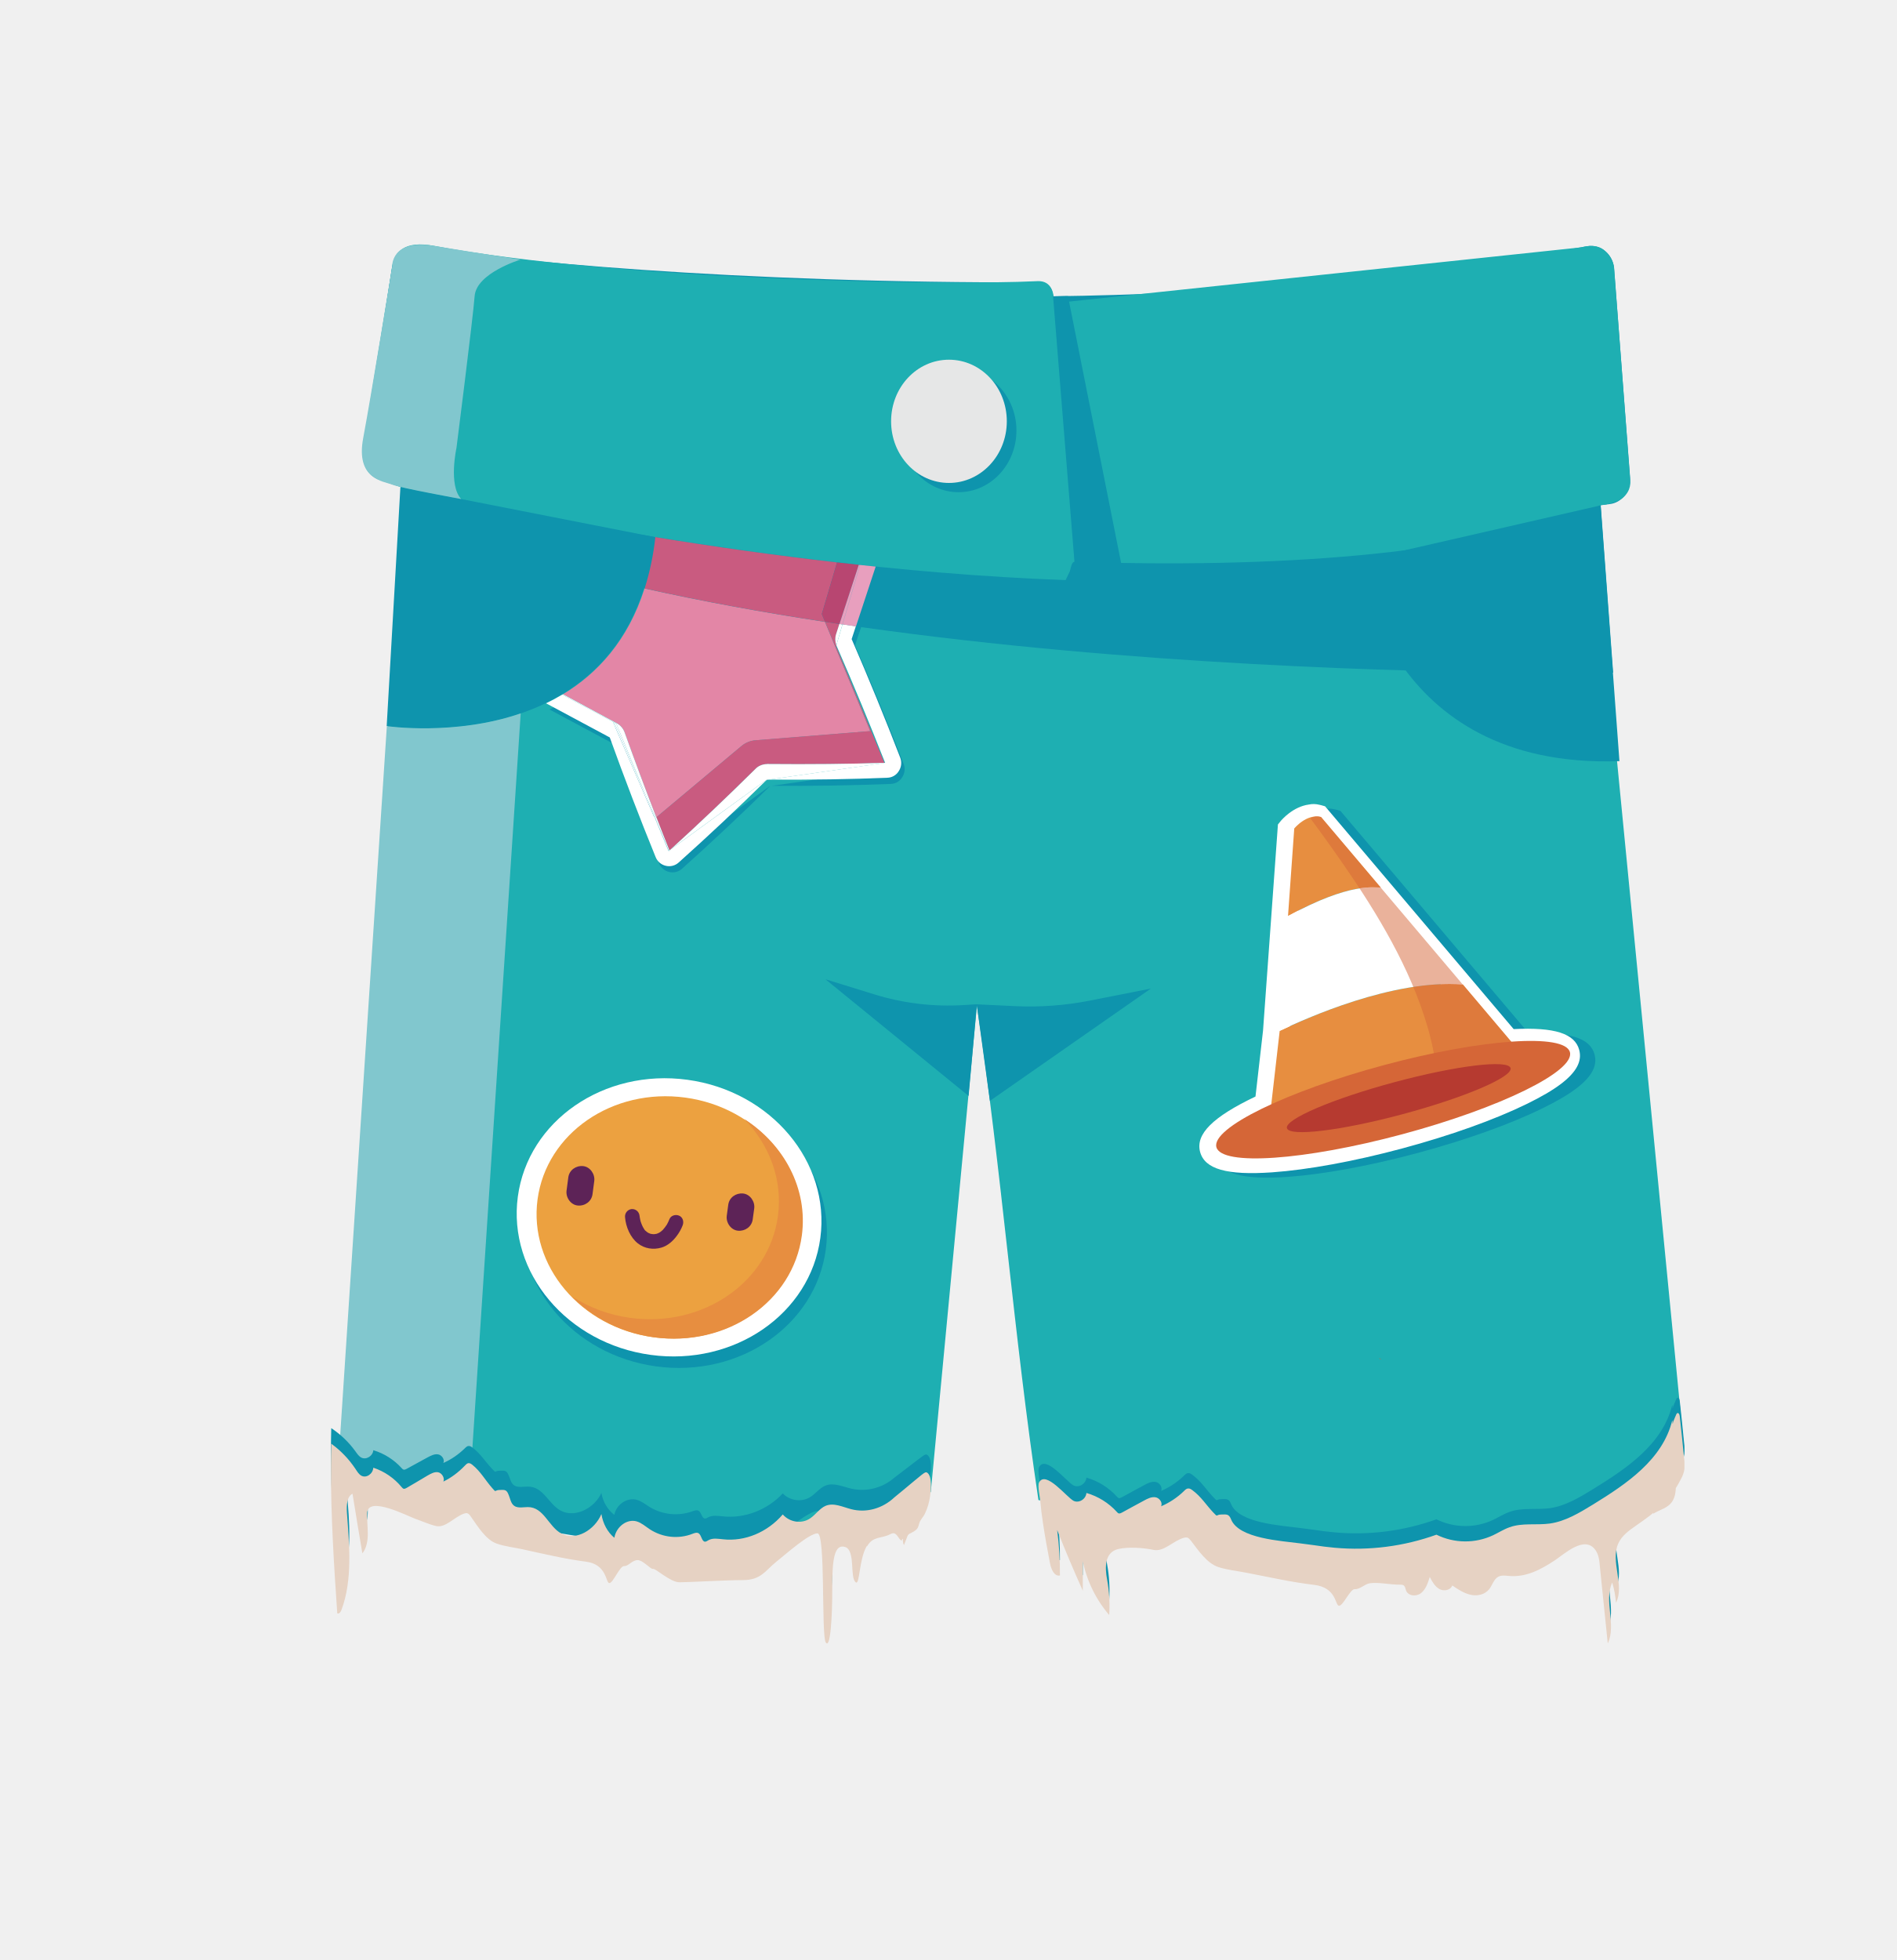
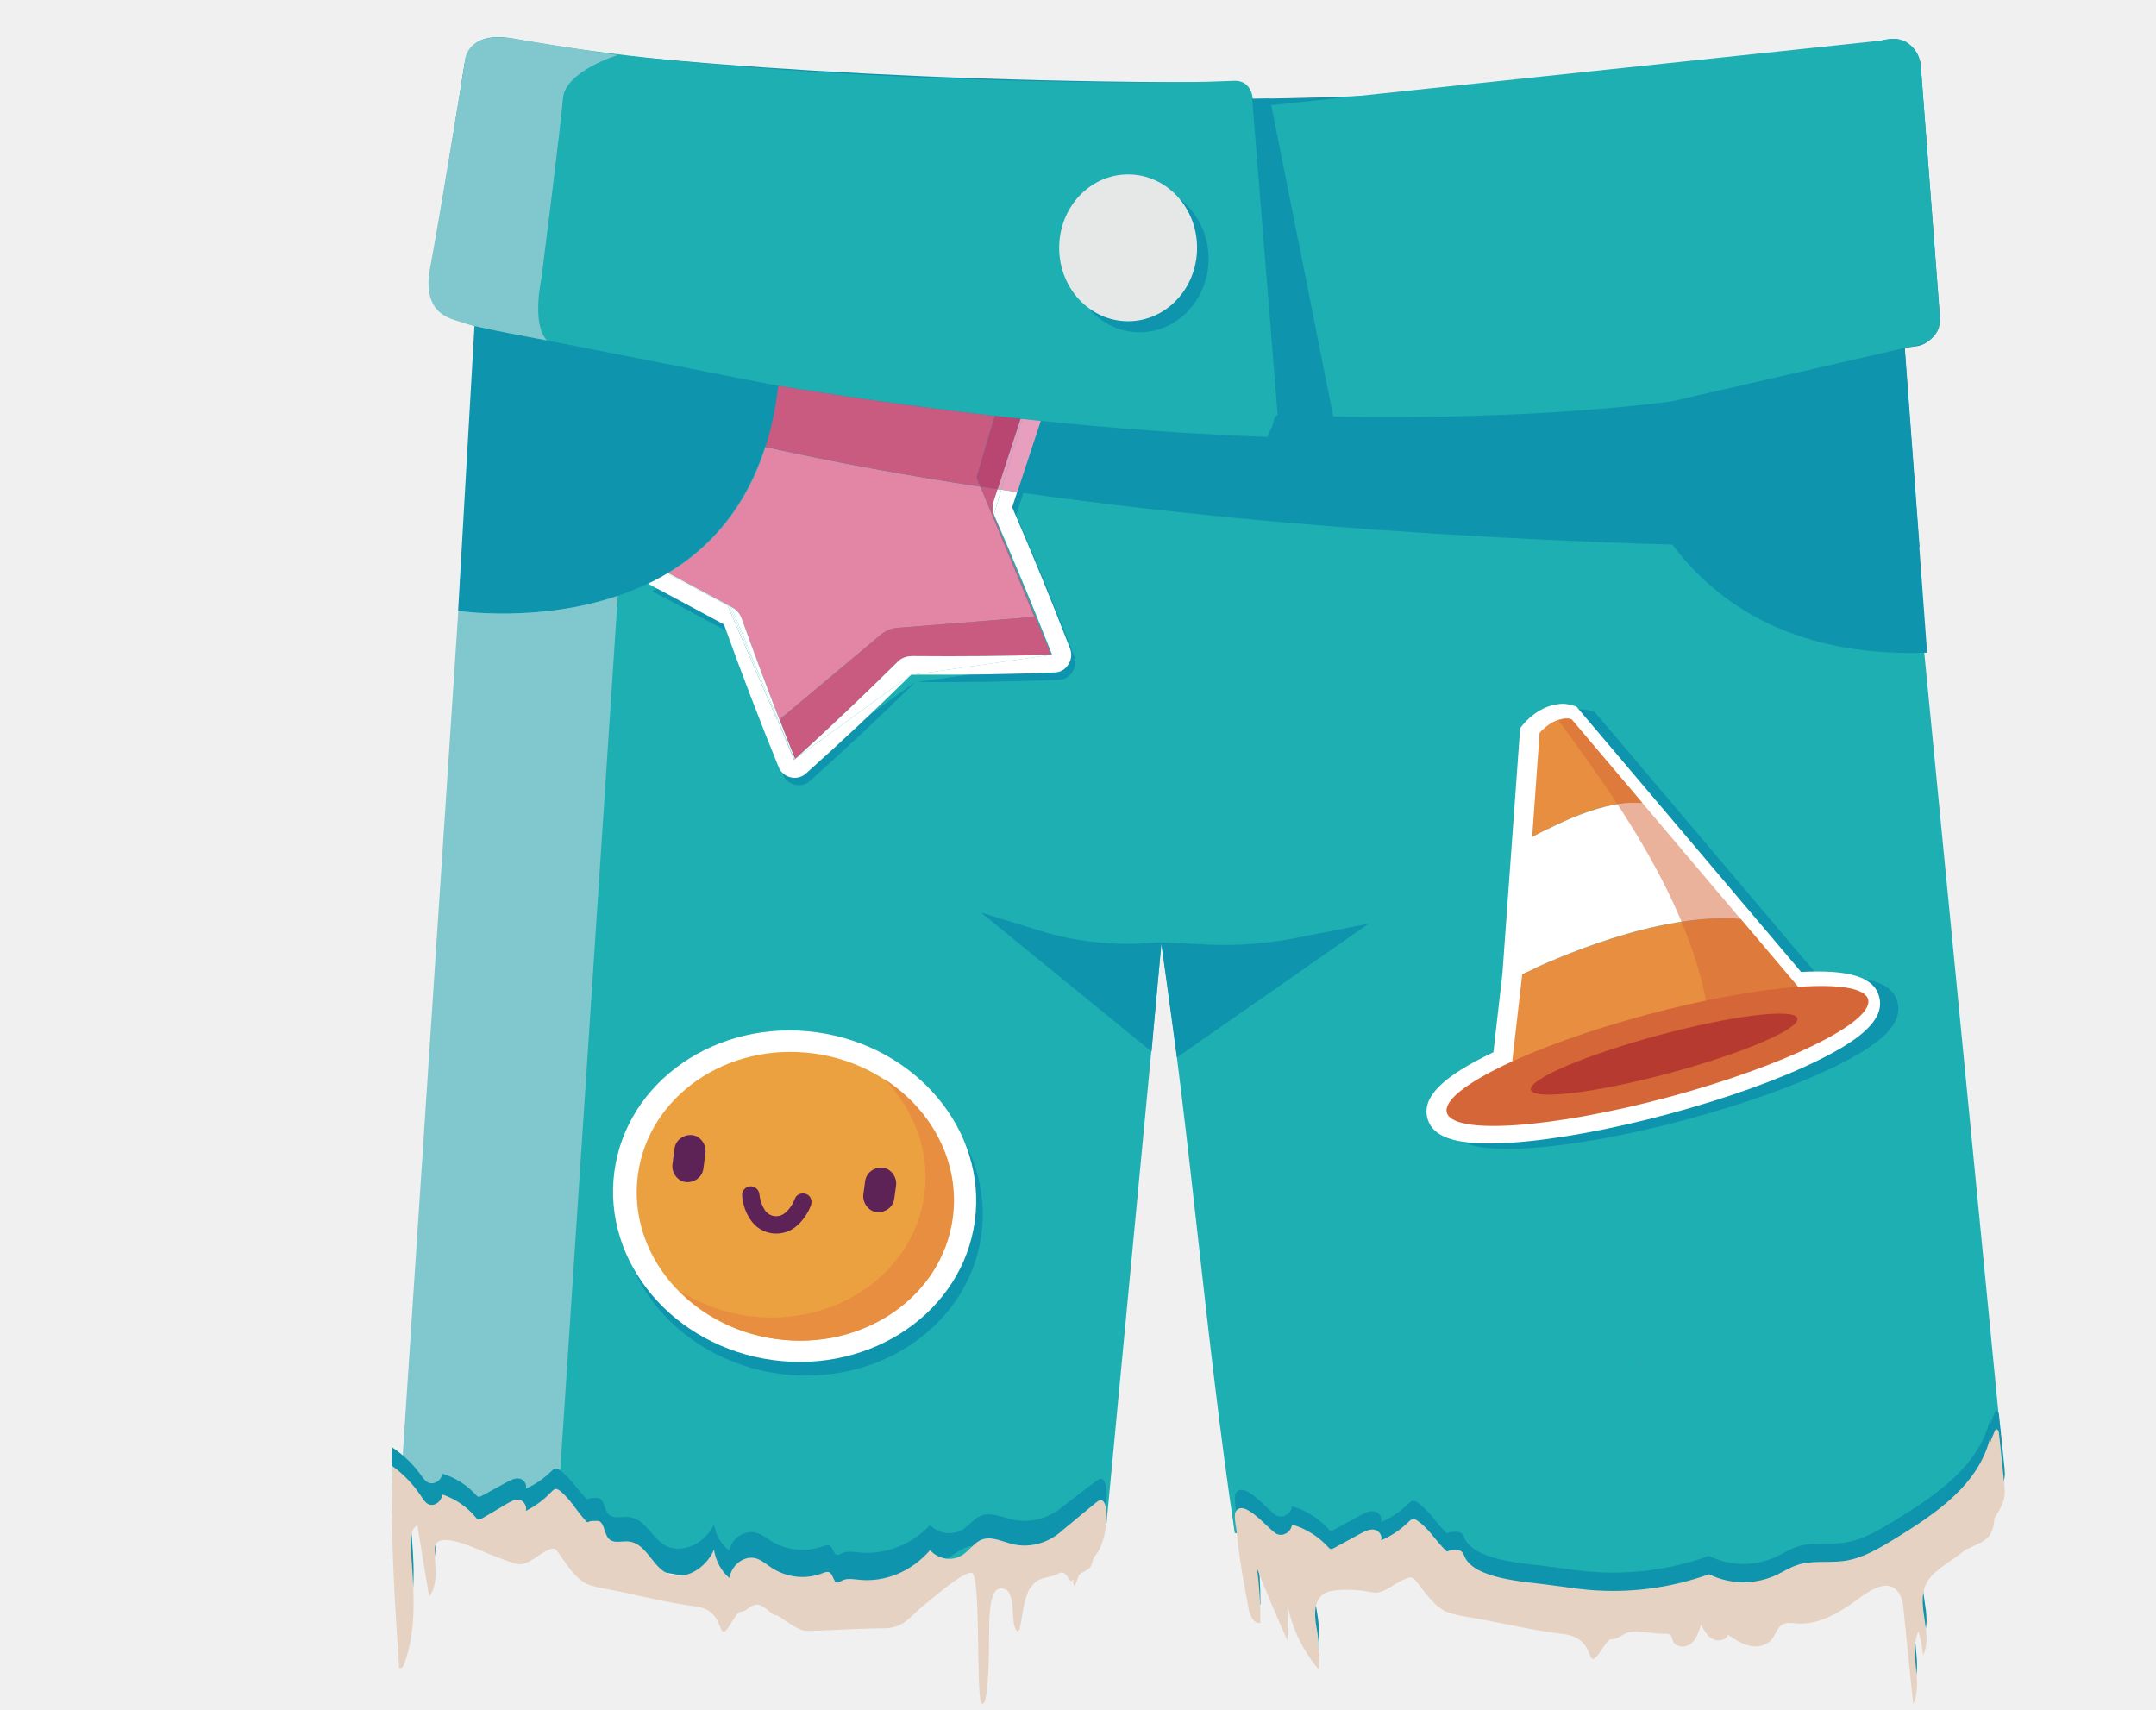
- <svg xmlns="http://www.w3.org/2000/svg" width="90" height="93" fill="none" viewBox="-22.0 -1.1 126.1 100.0">
+ <svg xmlns="http://www.w3.org/2000/svg" width="116" height="92" fill="none" viewBox="-21.85 -2.07 120.30 95.41">
  <g clip-path="url(#a)">
    <path fill="#0E94AD" d="M5.867.121c4.712.891 21.154 2.492 41.318 2.393.381 0 .72.285.797.683l.047.247C58.812 3.31 70.91 2.4 83.525.12c.891-.164 1.727.52 1.795 1.48l1.067 13.904c.069.878-.536 1.666-1.362 1.757-9.22 1.111-59.105 6.64-81.844-1.636-.711-.255-1.14-1.034-1.015-1.817L4.072 1.471C4.218.562 5.01-.043 5.867.12Z" />
    <path fill="#1EAFB2" d="M85.247 31.53h-.009l-.75-10.167-.055-4.024s.998-.095 1.482-.506c.578-.497.48-1.107.48-1.107L85.328 1.605s.004-.666-.685-1.237C84.069-.104 83.16.19 83.16.19L48.067 3.906s.167-1.527-1.092-1.466c-6.13.298-27.85-.06-40.106-2.345-1.996-.372-2.63.402-2.785 1.376L2.152 13.28c-.162 1.263.287 1.943 1.037 2.35l1.457.488-.022 3.072L.512 81.414c11.772 4.733 25.223 6.736 37.14 2.462l2.237-.93 3.067-32.317c1.65 11.058 2.442 21.791 4.091 32.845.549.073 2.974.636 3.518.696 12.616 3.933 24.156 3.331 36.742-.696l2.69-3.24-4.754-48.71.004.005Z" />
    <path fill="#0E94AD" d="M4.633 16.132S26.66 21.51 48.86 22.314c.317 0 .257-1.224.587-1.215 12.98.41 26.046-.338 34.986-3.76l.827 11.127s-53.476.952-80.614-10.564v-1.779l-.009.01h-.004Zm37.104.338c2.121 0 3.847-1.83 3.847-4.097 0-2.267-1.717-4.097-3.847-4.097-2.129 0-3.846 1.83-3.846 4.097 0 2.267 1.718 4.097 3.846 4.097Z" />
    <path fill="#0E94AD" d="M49.442 21.099 48.02 3.452l.99-.021 3.76 18.88h-3.915l.587-1.216v.004Z" />
    <path fill="#E6E7E7" d="M41.097 15.855c2.12 0 3.847-1.83 3.847-4.097 0-2.266-1.718-4.096-3.847-4.096-2.13 0-3.847 1.83-3.847 4.096 0 2.267 1.718 4.097 3.847 4.097Z" />
    <path fill="#0E94AD" d="M3.72 32.022s16.116 2.475 17.816-12.567L4.623 16.132l-.912 15.89h.009Z" />
    <path fill="#81C7CE" d="M12.622 31.174 9.41 80l-.908 3.093-7.99-2.289 3.21-48.782s4.51.662 8.901-.848Z" />
    <path fill="#0E94AD" d="M68.371 21.017s1.662 13.887 17.307 13.333l-1.255-17.002-16.052 3.677v-.008ZM32.906 48.868l9.498 7.74.548-6.095-.827.051a16.642 16.642 0 0 1-6.006-.713l-3.204-.991-.009.008Z" />
    <path fill="#0E94AD" d="m42.942 50.512.878 6.425 10.702-7.467-4.105.809a20.614 20.614 0 0 1-4.913.359l-2.57-.121h.008v-.005Zm-7.287 34.485c.402-.628.93-.455 1.508-.727.09-.04.184-.087.282-.07.223.04.304.368.51.455 0-.048.039-.095.09-.117-.03.126 0 .273.06.385l.206-.493c.017-.048.038-.108.077-.147a.315.315 0 0 1 .158-.095c.146-.07.291-.135.412-.251.137-.147.124-.299.205-.463.09-.165.244-.312.334-.485.176-.329.283-.696.343-1.064.051-.329.167-1.276-.214-1.47-.129-.057-.253.077-1.607 1.11-.351.273-.54.408-.557.425a3.266 3.266 0 0 1-2.857.727c-.578-.134-1.174-.424-1.722-.204-.381.156-.647.532-.998.753-.566.368-1.371.26-1.838-.234-1.028 1.104-2.523 1.675-3.971 1.528-.334-.03-.677-.096-.977.056-.068.039-.146.086-.227.086-.214-.017-.227-.385-.411-.51-.129-.078-.283-.017-.42.03a3.322 3.322 0 0 1-2.836-.281c-.283-.173-.548-.398-.87-.484-.634-.174-1.358.307-1.486 1.003-.45-.337-.763-.878-.861-1.458-.441.978-1.692 1.67-2.66 1.199-.861-.424-1.166-1.631-2.24-1.623-.344 0-.746.108-.99-.156-.146-.155-.185-.385-.275-.588-.145-.368-.304-.311-.595-.311-.381 0-.197.212-.51-.126-.45-.471-.762-1.003-1.302-1.41-.077-.056-.167-.117-.253-.108-.107 0-.184.086-.265.164-.42.407-.9.736-1.418.965.107-.234-.108-.532-.352-.571-.244-.04-.48.086-.702.203-.472.26-.93.51-1.401.766-.06.03-.116.056-.176.047-.06-.008-.098-.056-.137-.095a4.158 4.158 0 0 0-1.889-1.198c-.03.385-.471.657-.793.493-.175-.086-.282-.26-.402-.424a6.236 6.236 0 0 0-1.602-1.536c-.009.463-.022.918-.022 1.385-.008 2.985.197 6.04.42 9.024.116.07.236-.086.283-.212.745-1.856.518-3.963.36-5.97-.03-.437 0-.986.372-1.15.214 1.22.429 2.435.656 3.664.274-.32.36-.766.36-1.199 0-.432-.06-.86-.039-1.285.047-1.073 2.682.195 3.217.368.45.147.908.338 1.358.437.634.134 1.213-.562 1.868-.766.068-.017.146-.039.214-.017.099.03.167.117.227.195.471.618 1.007 1.432 1.714 1.66.557.183 1.195.243 1.76.36 1.388.281 2.776.588 4.186.753 1.396.164 1.302 1.276 1.546 1.315.244.039.703-1.064.99-1.043.283.018.527-.368.9-.368.372 0 .86.58 1.028.541.167-.039 1.143.822 1.76.822s3.033-.134 4.224-.134c1.191 0 1.487-.588 2.19-1.112.702-.523 2.21-1.76 2.758-1.76s.244 6.234.548 6.688c.304.454.442-1.558.433-3.314-.009-1.76.137-2.747.852-2.544.716.204.292 1.895.716 2.176.265.173.206-1.41.724-2.223l.03.008-.004.005Z" />
    <path fill="#E6D2C3" d="M35.655 86.54c.402-.678.93-.492 1.508-.782.09-.043.184-.095.282-.074.223.044.304.398.51.493 0-.052.039-.103.09-.125a.68.68 0 0 0 .06.42l.206-.532a.408.408 0 0 1 .077-.156.33.33 0 0 1 .158-.104c.146-.074.291-.147.412-.273.137-.155.124-.324.205-.501.09-.178.244-.334.334-.524a3.92 3.92 0 0 0 .343-1.15c.051-.356.167-1.385-.214-1.593-.129-.06-.253.082-1.607 1.203-.351.294-.54.437-.557.459-.792.744-1.867 1.038-2.857.782-.578-.147-1.174-.458-1.722-.22-.381.169-.647.575-.998.817-.566.398-1.371.282-1.838-.25-1.028 1.194-2.523 1.812-3.971 1.652-.334-.03-.677-.104-.977.065-.068.043-.146.095-.227.095-.214-.021-.227-.42-.411-.553-.129-.083-.283-.022-.42.03-.93.363-1.988.25-2.836-.303-.283-.186-.548-.428-.87-.523-.634-.186-1.358.337-1.486 1.09-.45-.368-.763-.952-.861-1.58-.441 1.056-1.692 1.813-2.66 1.298-.861-.458-1.166-1.769-2.24-1.76-.344 0-.746.117-.99-.169-.146-.169-.185-.42-.275-.636-.145-.398-.304-.333-.595-.333-.381 0-.197.23-.51-.138-.45-.511-.762-1.09-1.302-1.528-.077-.06-.167-.125-.253-.116-.107 0-.184.095-.265.177-.42.437-.9.796-1.418 1.047.107-.251-.108-.576-.352-.619-.244-.043-.48.095-.702.22-.472.282-.93.555-1.401.827-.06.03-.116.06-.176.052-.06-.009-.098-.065-.137-.104a4.128 4.128 0 0 0-1.889-1.298c-.03.42-.471.71-.793.533-.175-.096-.282-.282-.402-.463a6.56 6.56 0 0 0-1.602-1.666c-.009.502-.022.995-.022 1.497-.008 3.236.197 6.541.42 9.777.116.074.236-.095.283-.23.745-2.01.518-4.29.36-6.471-.03-.472 0-1.069.372-1.246.214 1.32.429 2.639.656 3.967.274-.346.36-.826.36-1.298 0-.471-.06-.93-.039-1.393.047-1.164 2.682.208 3.217.398.45.156.908.368 1.358.472.634.147 1.213-.606 1.868-.827.068-.021.146-.043.214-.021.099.03.167.125.227.212.471.67 1.007 1.549 1.714 1.8.557.198 1.195.263 1.76.389 1.388.303 2.776.636 4.186.817 1.396.178 1.302 1.38 1.546 1.424.244.043.703-1.151.99-1.13.283.022.527-.397.9-.397.372 0 .86.627 1.028.584.167-.044 1.143.89 1.76.89s3.033-.146 4.224-.146c1.191 0 1.487-.636 2.19-1.203.702-.567 2.21-1.903 2.758-1.903s.244 6.753.548 7.246c.304.493.442-1.687.433-3.59-.009-1.909.137-2.973.852-2.752.716.22.292 2.05.716 2.353.265.19.206-1.527.724-2.41l.03.013-.004-.008Z" />
    <path fill="#0E94AD" d="m87.918 83.362.111-.061c.386-.216.853-.329 1.127-.705.265-.36.282-.848.274-1.311a46.44 46.44 0 0 0-.236-4.145c-.638 2.63-3.054 4.244-5.269 5.607-.904.554-1.846 1.125-2.883 1.268-.895.12-1.83-.06-2.669.246-.385.134-.732.36-1.096.532a4.35 4.35 0 0 1-3.766-.039 15.816 15.816 0 0 1-6.751.87 22.42 22.42 0 0 1-1.41-.173l-.92-.121c-1.209-.165-4.053-.307-4.572-1.588-.15-.39-.325-.329-.638-.329-.407 0-.214.225-.548-.134-.476-.502-.814-1.064-1.392-1.484-.082-.06-.172-.12-.275-.112-.111 0-.201.09-.283.173a5.012 5.012 0 0 1-1.52 1.012c.12-.246-.112-.562-.377-.601-.266-.039-.519.09-.75.216-.497.264-.994.541-1.49.81-.06.03-.125.06-.185.051-.06-.008-.103-.06-.141-.104a4.38 4.38 0 0 0-2.022-1.259c-.03.411-.497.697-.853.524-.458-.238-1.859-2.055-2.296-1.22-.111.216.06.96.081 1.22.04.48.103.952.172 1.432.133.913.304 1.821.475 2.721.073.39.287.891.66.809a21.578 21.578 0 0 0-.184-3.02 95.14 95.14 0 0 0 1.705 4.032v-1.964a7.979 7.979 0 0 0 1.756 3.582 9.6 9.6 0 0 0-.141-2.353c-.15-.81-.18-1.821.754-2.038.668-.151 1.666-.082 2.335.06.68.144 1.289-.592 2-.8a.48.48 0 0 1 .236-.021c.103.03.171.125.244.203.497.653 1.075 1.514 1.83 1.76.599.196 1.267.256 1.888.382 1.483.285 2.973.623 4.468.8 1.504.173 1.393 1.341 1.654 1.389.266.052.754-1.125 1.058-1.103.326.03.66-.338.994-.39.557-.09 1.4.104 2 .091.09 0 .202 0 .275.06.09.083.103.217.141.33.154.38.69.419 1.007.164.313-.255.445-.666.57-1.064.162.307.342.636.638.8.295.164.74.09.86-.234.378.255.763.51 1.209.615.446.103.942 0 1.238-.36.214-.263.304-.666.6-.83.214-.121.475-.082.71-.06 1.127.103 2.104-.407 3.038-1.022.651-.428 2-1.709 2.72-.705.215.299.266.684.296 1.064.008.122.03.256.038.381l.489 4.768c.587-1.23-.274-2.825.296-4.05a6.6 6.6 0 0 1 .252 1.35c.591-1.185-.394-2.743.154-3.95.236-.523.712-.856 1.17-1.177 1.26-.878 2.185-1.553 2.934-2.989.103-.182.202-.38.253-.584.082-.316.052-.653.009-.982-.09-.913-.18-1.821-.283-2.73-.009-.104-.081-.246-.171-.195-.03.022-.039.052-.06.083-.073.164-.142.328-.202.48M32.909 66.815c.676-5.05-3.279-9.76-8.833-10.517-5.554-.759-10.605 2.72-11.281 7.77-.677 5.051 3.278 9.76 8.832 10.519 5.555.758 10.606-2.721 11.282-7.772Z" />
    <path fill="#E6D2C3" d="M87.918 84.382s.073-.038.111-.06c.386-.216.853-.329 1.127-.705.265-.36.282-.848.274-1.311a46.54 46.54 0 0 0-.236-4.145c-.638 2.63-3.054 4.244-5.269 5.607-.904.554-1.846 1.125-2.883 1.268-.895.12-1.83-.06-2.669.246-.385.134-.732.36-1.096.532a4.354 4.354 0 0 1-3.766-.038 15.816 15.816 0 0 1-6.751.87 22.42 22.42 0 0 1-1.41-.174l-.92-.121c-1.209-.165-4.053-.307-4.572-1.588-.15-.39-.325-.329-.638-.329-.407 0-.214.225-.548-.134-.476-.502-.814-1.064-1.392-1.484-.082-.06-.172-.12-.275-.112-.111 0-.201.09-.283.173a5.012 5.012 0 0 1-1.52 1.012c.12-.246-.112-.562-.377-.601-.266-.039-.519.09-.75.216-.497.264-.994.541-1.49.81-.06.03-.125.06-.185.051-.06-.008-.103-.06-.141-.104a4.38 4.38 0 0 0-2.022-1.259c-.03.411-.497.697-.853.524-.458-.238-1.859-2.055-2.296-1.22-.111.216.06.96.081 1.22.04.48.103.952.172 1.432.133.908.304 1.821.475 2.721.073.39.287.891.66.809a21.578 21.578 0 0 0-.184-3.02 95.08 95.08 0 0 0 1.705 4.032v-1.964a7.979 7.979 0 0 0 1.756 3.582 9.6 9.6 0 0 0-.141-2.353c-.15-.81-.18-1.821.754-2.038.668-.151 1.666-.082 2.335.06.68.144 1.289-.592 2-.8a.48.48 0 0 1 .236-.021c.103.03.171.125.244.203.497.653 1.075 1.514 1.83 1.76.599.196 1.267.256 1.888.382 1.483.285 2.973.623 4.468.8 1.504.173 1.393 1.341 1.654 1.389.266.052.754-1.125 1.058-1.103.326.03.66-.338.994-.39.557-.09 1.4.104 2 .091.09 0 .202 0 .275.06.09.083.103.217.141.33.154.38.69.419 1.007.164.313-.255.445-.666.57-1.064.162.307.342.636.638.8.295.164.74.09.86-.234.378.255.763.51 1.209.615.446.103.942 0 1.238-.36.214-.263.304-.666.6-.83.214-.121.475-.082.71-.06 1.127.103 2.104-.407 3.038-1.022.651-.428 2-1.709 2.72-.705.215.299.266.684.296 1.064.008.122.03.256.038.381l.489 4.768c.587-1.23-.274-2.825.296-4.05a6.6 6.6 0 0 1 .252 1.35c.591-1.185-.394-2.743.154-3.95.236-.523.712-.856 1.17-1.177 1.26-.878 2.185-1.553 2.934-2.989.103-.182.202-.38.253-.584.082-.316.052-.653.009-.982-.09-.913-.18-1.821-.283-2.73-.009-.104-.081-.246-.171-.195-.03.022-.039.052-.06.083-.073.164-.142.328-.202.48" />
    <path fill="#fff" d="M32.545 66.052c.676-5.05-3.278-9.76-8.832-10.518-5.555-.758-10.606 2.721-11.282 7.772-.676 5.05 3.279 9.759 8.833 10.517 5.554.759 10.605-2.72 11.281-7.771Z" />
    <path fill="#ECA140" d="M31.267 65.88c.589-4.4-2.857-8.501-7.696-9.162-4.84-.66-9.24 2.37-9.829 6.77-.589 4.398 2.857 8.5 7.696 9.161 4.84.66 9.24-2.37 9.829-6.77Z" />
    <path fill="#5D2357" d="M16.768 61.272c-.472-.044-.917.264-.981.752l-.116.879c-.06.458.278.947.745.99.472.044.917-.264.981-.752l.116-.879c.06-.458-.278-.947-.745-.99Zm10.635 1.821c-.471-.043-.917.264-.981.753l-.099.73c-.06.46.279.948.746.992.47.043.916-.264.98-.753l.1-.731c.06-.459-.28-.948-.746-.991Zm-7.843 1.583c.052.636.347 1.337.853 1.735.445.35 1.024.437 1.56.281.42-.12.775-.437 1.032-.787a2.9 2.9 0 0 0 .39-.705c.09-.251 0-.545-.258-.64-.235-.091-.544 0-.634.26-.017.042-.034.086-.055.129l-.064.13-.043.082c-.03.056.072-.113 0 0a2.82 2.82 0 0 1-.279.363c-.064.074.069-.06.017-.017a.279.279 0 0 1-.043.039c-.03.03-.064.056-.098.082-.03.022-.064.043-.094.065-.065.048.021-.017.034-.017-.017 0-.064.034-.077.039a.868.868 0 0 1-.111.047c-.129.048.068-.004-.043.013a1.742 1.742 0 0 1-.142.022c-.008 0-.064.004-.064 0 .004.013.116.004-.004 0-.047 0-.095-.009-.142-.017 0 0-.064-.01-.068-.014.008.013.094.035.03.01-.043-.018-.09-.035-.133-.057-.017-.009-.038-.022-.056-.03-.038-.018.09.065 0 0-.034-.026-.073-.052-.107-.083-.013-.012-.03-.025-.043-.038-.038-.035-.034-.005.026.026-.06-.03-.124-.152-.158-.208-.009-.017-.022-.035-.03-.048-.056-.082.038.082.012.022-.012-.035-.034-.065-.05-.1-.035-.078-.07-.155-.095-.233l-.039-.117c-.038-.117.026.108 0-.009l-.038-.181a85.207 85.207 0 0 0-.026-.17.49.49 0 0 0-.544-.419.499.499 0 0 0-.416.55v-.005Z" />
    <path fill="#0E94AD" d="M82.804 56.115c-.56.424-1.31.86-2.257 1.323-2.155 1.056-5.102 2.107-8.294 2.964-3.191.857-6.267 1.419-8.653 1.588-3.008.207-4.481-.212-4.785-1.363-.309-1.172.827-2.315 3.684-3.677L63 52.563l.99-13.701.18-.22c.081-.1.826-.966 1.88-1.104a1.51 1.51 0 0 1 .681.013l.133.03.261.074 12.54 14.813c2.724-.139 4.073.294 4.36 1.388.197.749-.188 1.476-1.22 2.259ZM60.721 60.12c1.152.303 5.017.186 11.078-1.44 6.062-1.627 9.476-3.457 10.324-4.305-.372-.1-1.178-.212-2.784-.1l-.446.03L66.21 39.321c-.176.043-.36.172-.502.29l-.946 13.12-.621 5.421-.455.208c-1.872.857-2.647 1.454-2.96 1.76h-.004Z" />
    <path fill="#E78E40" d="M27.486 58.14c1.67 1.717 2.566 4.036 2.24 6.45-.59 4.4-4.99 7.432-9.827 6.77a9.535 9.535 0 0 1-3.864-1.418c1.375 1.41 3.269 2.414 5.453 2.712 4.841.662 9.24-2.37 9.828-6.77.415-3.098-1.174-6.04-3.83-7.744Z" />
    <path fill="#fff" d="M81.785 55.812c-.561.424-1.311.86-2.258 1.324-2.154 1.055-5.102 2.107-8.293 2.963-3.192.857-6.268 1.42-8.654 1.588-3.007.208-4.48-.212-4.785-1.363-.308-1.172.827-2.314 3.684-3.677l.502-4.387.99-13.7.179-.221c.081-.1.827-.965 1.88-1.104.223-.047.45-.043.682.013l.133.03.26.074 12.54 14.813c2.724-.138 4.074.294 4.36 1.389.198.748-.188 1.475-1.22 2.258Zm-22.083 4.006c1.152.303 5.016.186 11.078-1.44 6.061-1.627 9.476-3.457 10.324-4.305-.373-.1-1.178-.212-2.785-.1l-.445.03-12.685-14.985c-.175.043-.36.173-.501.29l-.947 13.12-.621 5.422-.454.207c-1.872.857-2.647 1.454-2.96 1.761H59.7Z" />
    <path fill="#E78E40" d="M65.838 38.062c-.96-.242-1.782.766-1.782.766l-.415 5.819c4.18-2.272 5.732-1.874 6.168-1.895l-3.97-4.69Zm-2.75 14.22-.776 6.77c7.913-4.594 17.123-4.931 17.123-4.931l-4.164-4.923c-4.674-.36-10.474 2.267-12.179 3.084h-.004Z" />
    <path fill="#fff" d="M69.811 42.752c-.437.021-1.988-.377-6.169 1.894l-.552 7.636c1.705-.817 7.505-3.443 12.179-3.084l-5.458-6.446Z" />
    <path fill="#D56637" d="M67.305 41.185c2.33 3.37 4.46 6.931 5.591 10.755.296.991.501 1.999.617 2.994 3.461-.718 5.916-.809 5.916-.809L65.836 38.066c-.33-.13-.484 0-.711.082a108.503 108.503 0 0 1 2.18 3.042v-.005Z" opacity=".5" />
    <path fill="#D56637" d="M71.238 59.155c6.491-1.743 11.482-4.186 11.148-5.456-.334-1.27-5.868-.886-12.359.857-6.491 1.743-11.483 4.185-11.148 5.455.334 1.27 5.868.887 12.359-.856Z" />
    <path fill="#B63A30" d="M71.284 57.815c4.106-1.102 7.31-2.472 7.156-3.058-.155-.587-3.609-.168-7.715.934-4.107 1.103-7.31 2.472-7.156 3.059.154.586 3.608.168 7.715-.935Z" />
    <path fill="#CA5E36" d="M69.695 74.038a.75.75 0 0 0 .159.074c-.073 0-.129-.018-.159-.074Z" />
    <path fill="#0E94AD" d="M22.756 40.688s-.013.013-.021.017l-.04.026v-.013l-.02.013-.896-2.168.017-.013-.038-.09-.034.021-2.73-6.299.095.048 2.09 4.824-1.974-4.79-3.599-1.925c-.351.212-.707.403-1.07.576 1.366.727 2.77 1.48 4.236 2.271.977 2.708 2 5.382 3.05 7.956.116.29.368.506.673.575a.941.941 0 0 0 .856-.216 170.614 170.614 0 0 0 5.848-5.49h-.017l-6.43 4.672.004.005Zm11.49-15.016-.407 1.38s.008.034.017.052c1.13 2.591 2.21 5.196 3.221 7.765h-.043v.013l-7.702 1.108a165.96 165.96 0 0 0 7.89-.126.904.904 0 0 0 .768-.445.972.972 0 0 0 .094-.887 207.082 207.082 0 0 0-3.23-7.882c.094-.29.184-.572.278-.857l-.89-.13.004.009Z" />
    <path fill="#0E94AD" d="m35.411 21.717-1.165 3.954.891.13c.446-1.367.883-2.69 1.311-3.976-.347-.034-.69-.073-1.032-.108h-.005Zm-.087-.008c-.42 1.276-.848 2.583-1.285 3.937.064.008.133.017.197.03l1.165-3.954-.077-.009v-.004Z" />
    <path fill="#E386A6" d="M15.43 29.903a596.76 596.76 0 0 1 3.59 1.933c.24.126.415.338.51.597a236.652 236.652 0 0 0 2.107 5.655l5.663-4.742c.266-.22.591-.354.934-.38l7.63-.61-3.012-7.264c-4.082-.623-8.118-1.354-11.995-2.22-1.096 3.453-3.131 5.65-5.427 7.035v-.004Z" />
    <path fill="#DA3555" d="m28.989 35.596-.009.009.133-.018h-.043l-.081.013v-.004Zm4.597-8.896.004.013.021-.068s0-.009-.004-.013l-.021.068Z" />
    <path fill="#C95B80" d="M33.655 21.138a256.077 256.077 0 0 1-12.192-1.7l.111.026a17.694 17.694 0 0 1-.71 3.404c3.876.865 7.912 1.6 11.994 2.22l-.214-.515 1.01-3.435Z" />
    <path fill="#9F2C43" d="m33.594 26.714 3.213 7.753-3.213-7.757v.004Zm-4.606 8.882.08-.013h-.067l-.013.013Z" />
    <path fill="#C95B80" d="M28.585 34.627a1.13 1.13 0 0 1 .415-.083c2.84.022 5.415 0 7.806-.077l-3.213-7.753-.005-.013.022-.07a1.087 1.087 0 0 1-.013-.717c.073-.23.146-.45.218-.68a73.914 73.914 0 0 1-.96-.147l3.012 7.264-7.63.61c-.342.026-.667.16-.933.38l-5.663 4.742c.287.74.574 1.471.865 2.198l.103-.074c1.76-1.6 3.62-3.365 5.633-5.351a.996.996 0 0 1 .347-.23h-.004Z" />
    <path fill="#B84671" d="m33.656 21.138-1.011 3.435.214.514c.321.048.638.1.96.148.436-1.35.865-2.661 1.284-3.937-.484-.052-.968-.104-1.447-.16Z" />
    <path fill="#E386A6" d="M21.46 19.442a1.172 1.172 0 0 0-.12-.022l.12.022Z" />
    <path fill="#fff" d="M22.53 40.277s-.014.013-.022.017l-.039.026v-.013l-.021.013-.895-2.167.017-.013-.039-.091-.034.022-2.729-6.3.094.048 2.09 4.824-1.974-4.79-3.598-1.924a12.31 12.31 0 0 1-1.071.575c1.366.727 2.771 1.48 4.236 2.271.977 2.709 2 5.382 3.05 7.956.116.29.369.506.673.576a.942.942 0 0 0 .857-.217 170.437 170.437 0 0 0 5.847-5.49h-.017l-6.43 4.673.004.004ZM34.02 25.26l-.408 1.38s.009.035.017.053a229.725 229.725 0 0 1 3.222 7.765h-.043v.013l-7.703 1.108c2.905.017 5.492-.026 7.891-.126a.907.907 0 0 0 .767-.446.973.973 0 0 0 .094-.886 207.146 207.146 0 0 0-3.23-7.883l.279-.856-.891-.13.004.009Z" />
    <path fill="#fff" d="M33.605 26.628s0 .009.005.013l.407-1.38h-.009l-.403 1.367Zm-4.657 8.976-6.344 4.608c-.026.021-.051.047-.073.069l6.43-4.672h.018s.004-.009.008-.009h-.038v.004Zm-9.418-3.17a1.123 1.123 0 0 0-.51-.597 596.76 596.76 0 0 0-3.59-1.934l-.051.03 3.598 1.925 1.975 4.79.6 1.388-.021.017.038.091.069-.056a233.8 233.8 0 0 1-2.108-5.654Zm17.281 2.046-7.74 1.107h.042l7.703-1.099-.005-.008ZM35.18 21.307l-1.164 3.954h.008l1.165-3.954h-.008Zm-13.625 16.85.895 2.163.013-.008-.891-2.168-.017.013Zm15.258-3.677h.004l-.008-.013.004.013Zm-3.221-8.57c-.077.233-.068.484.013.718l.403-1.367c-.064-.009-.133-.018-.197-.03l-.219.679Z" />
    <path fill="#fff" d="m21.643 38.083-.069.057.895 2.167.04-.03c-.292-.727-.58-1.458-.866-2.198v.004Zm7.358-3.538c-.141 0-.287.03-.415.082a.956.956 0 0 0-.347.23 186.171 186.171 0 0 1-5.634 5.35L28.95 35.6h.038l.013-.017h.069l7.74-1.108v-.013c-2.394.078-4.969.104-7.809.078v.005Z" />
    <path fill="#E89FBE" d="m35.189 21.307-1.166 3.954.891.13c.446-1.367.883-2.691 1.311-3.976-.347-.035-.69-.074-1.032-.108h-.004Zm-.087-.009c-.42 1.276-.849 2.583-1.286 3.937a2.6 2.6 0 0 1 .197.03l1.166-3.954-.077-.009v-.004Z" />
    <path fill="#fff" d="m18.868 31.823-.095-.047 2.73 6.295.034-.022-.579-1.402-2.09-4.823Z" />
    <path fill="#fff" d="m20.957 36.647.578 1.402.022-.013-.6-1.389Z" />
    <path fill="#81C7CE" d="M12.622 1.003S9.68 1.886 9.56 3.43c-.12 1.545-1.208 10.093-1.208 10.093s-.548 2.484.313 3.4c0 0-4.014-.726-4.584-.955-.57-.23-2.45-.338-1.932-3.094.518-2.755 1.928-11.403 1.928-11.403S3.973-.385 6.86.095c2.888.48 5.762.908 5.762.908Z" />
  </g>
  <defs>
    <clipPath id="a">
      <path fill="#fff" d="M0 0h90v93H0z" />
    </clipPath>
  </defs>
</svg>
